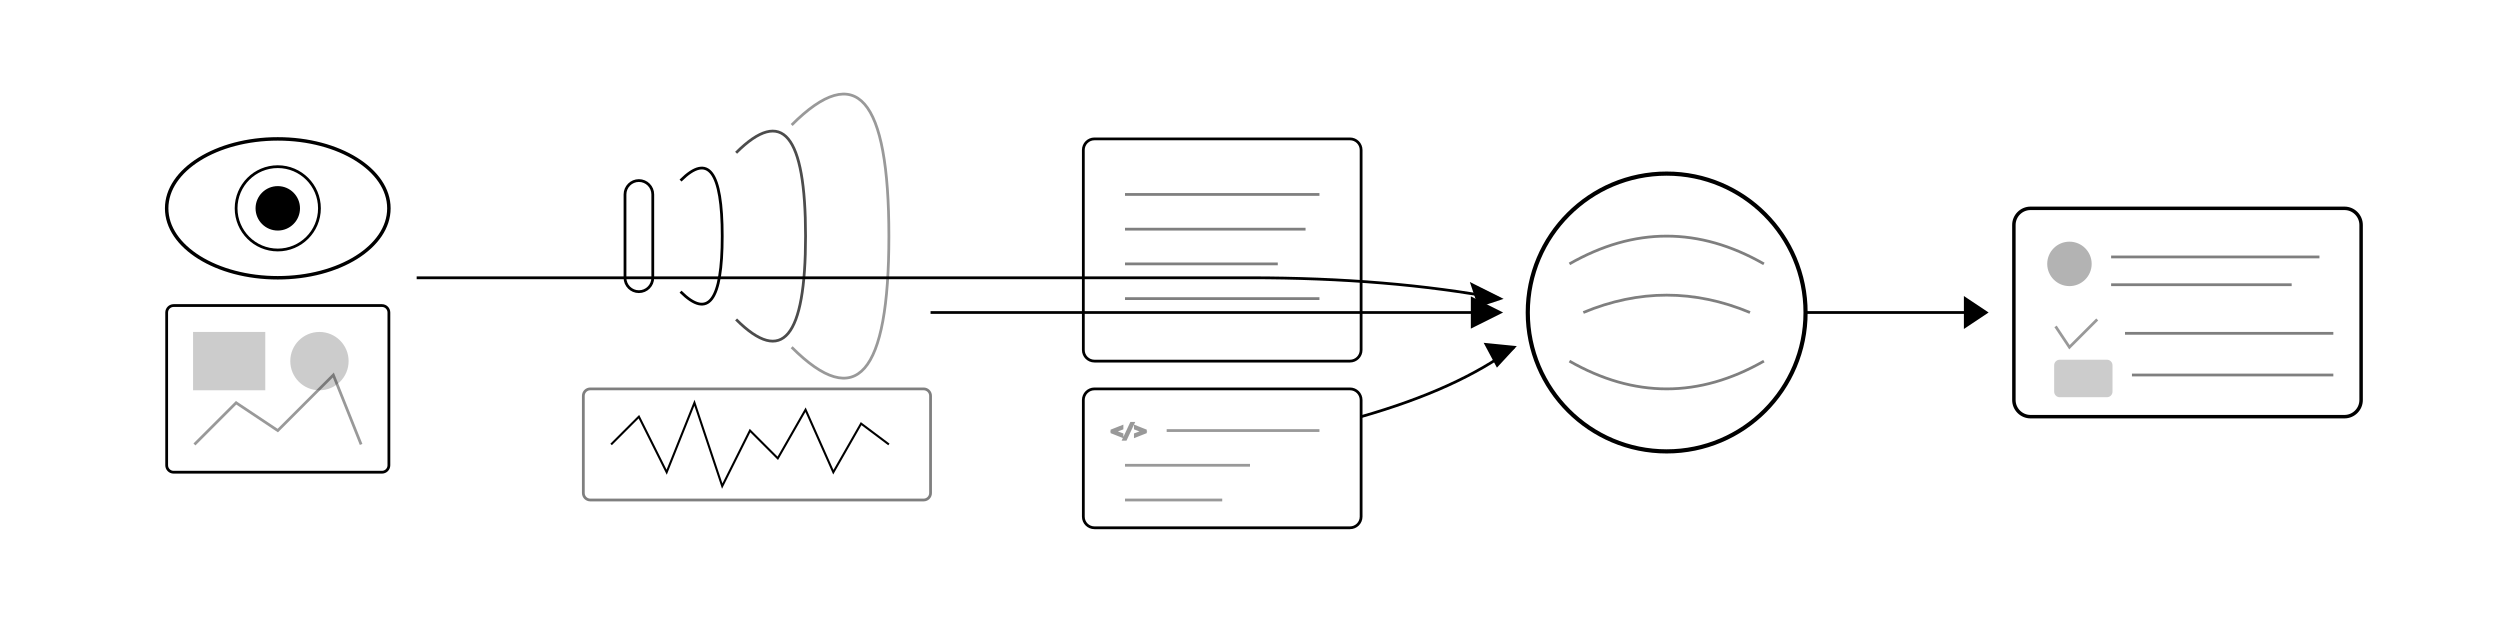
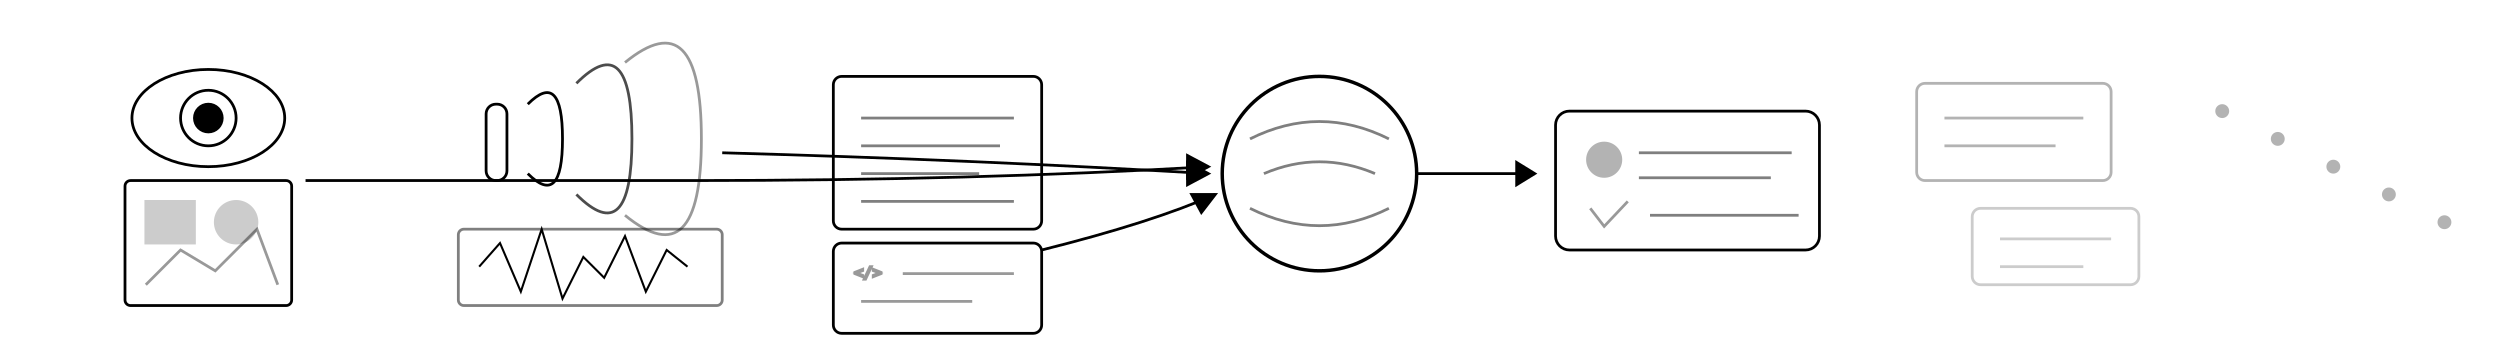
- <svg xmlns="http://www.w3.org/2000/svg" viewBox="0 0 1800 450" fill="none" stroke="currentColor" stroke-width="2">
-   <ellipse cx="200" cy="150" rx="80" ry="50" stroke-width="2.5" />
-   <circle cx="200" cy="150" r="30" stroke-width="2" />
-   <circle cx="200" cy="150" r="15" fill="currentColor" />
-   <rect x="120" y="220" width="160" height="120" rx="5" />
-   <rect x="140" y="240" width="50" height="40" fill="currentColor" opacity="0.2" />
-   <circle cx="230" cy="260" r="20" fill="currentColor" opacity="0.2" />
-   <path d="M140 320 L170 290 L200 310 L240 270 L260 320" opacity="0.4" />
-   <rect x="450" y="130" width="20" height="80" rx="10" />
-   <path d="M490 130 Q520 100 520 170 Q520 240 490 210" stroke-width="2" />
-   <path d="M530 110 Q580 60 580 170 Q580 280 530 230" stroke-width="2" opacity="0.7" />
-   <path d="M570 90 Q640 20 640 170 Q640 320 570 250" stroke-width="2" opacity="0.4" />
-   <rect x="420" y="280" width="250" height="80" rx="5" opacity="0.5" />
-   <path d="M440 320 L460 300 L480 340 L500 290 L520 350 L540 310 L560 330 L580 295 L600 340 L620 305 L640 320" stroke-width="1.5" />
-   <rect x="780" y="100" width="200" height="160" rx="8" />
-   <line x1="810" y1="140" x2="950" y2="140" opacity="0.5" />
-   <line x1="810" y1="165" x2="940" y2="165" opacity="0.5" />
-   <line x1="810" y1="190" x2="920" y2="190" opacity="0.5" />
-   <line x1="810" y1="215" x2="950" y2="215" opacity="0.5" />
-   <rect x="780" y="280" width="200" height="100" rx="8" />
-   <text x="800" y="315" font-family="monospace" font-size="14" fill="currentColor" opacity="0.4">&lt;/&gt;</text>
-   <line x1="840" y1="310" x2="950" y2="310" opacity="0.4" />
-   <line x1="810" y1="335" x2="900" y2="335" opacity="0.4" />
-   <line x1="810" y1="360" x2="880" y2="360" opacity="0.4" />
-   <circle cx="1200" cy="225" r="100" stroke-width="3" />
-   <path d="M1130 190 Q1200 150 1270 190" opacity="0.5" />
-   <path d="M1140 225 Q1200 200 1260 225" opacity="0.5" />
-   <path d="M1130 260 Q1200 300 1270 260" opacity="0.5" />
-   <path d="M300 200 Q500 200 600 200 Q800 200 900 200 Q1000 200 1080 215" stroke-width="2" />
-   <polygon points="1080,215 1060,205 1065,220" fill="currentColor" />
-   <path d="M670 225 Q850 225 1080 225" stroke-width="2" />
-   <polygon points="1080,225 1060,215 1060,235" fill="currentColor" />
-   <path d="M980 300 Q1050 280 1090 250" stroke-width="2" />
-   <polygon points="1090,250 1070,248 1078,263" fill="currentColor" />
-   <rect x="1450" y="150" width="250" height="150" rx="12" stroke-width="2.5" />
-   <circle cx="1490" cy="190" r="15" fill="currentColor" opacity="0.3" />
-   <line x1="1520" y1="185" x2="1670" y2="185" opacity="0.5" />
-   <line x1="1520" y1="205" x2="1650" y2="205" opacity="0.5" />
-   <path d="M1480 235 L1490 250 L1510 230" opacity="0.4" />
-   <line x1="1530" y1="240" x2="1680" y2="240" opacity="0.5" />
-   <rect x="1480" y="260" width="40" height="25" rx="3" fill="currentColor" opacity="0.2" />
-   <line x1="1535" y1="270" x2="1680" y2="270" opacity="0.5" />
-   <path d="M1300 225 L1430 225" stroke-width="2" />
-   <polygon points="1430,225 1415,215 1415,235" fill="currentColor" />
+ <svg xmlns="http://www.w3.org/2000/svg" viewBox="0 0 1800 250" fill="none" stroke="currentColor" stroke-width="2">
+   <ellipse cx="150" cy="85" rx="55" ry="35" stroke-width="2" />
+   <circle cx="150" cy="85" r="20" stroke-width="2" />
+   <circle cx="150" cy="85" r="10" fill="currentColor" />
+   <rect x="90" y="130" width="120" height="90" rx="4" />
+   <rect x="105" y="145" width="35" height="30" fill="currentColor" opacity="0.2" />
+   <circle cx="170" cy="160" r="15" fill="currentColor" opacity="0.2" />
+   <path d="M105 205 L130 180 L155 195 L185 165 L200 205" opacity="0.4" />
+   <rect x="350" y="75" width="15" height="55" rx="7" />
+   <path d="M380 75 Q405 50 405 100 Q405 150 380 125" stroke-width="2" />
+   <path d="M415 60 Q455 20 455 100 Q455 180 415 140" stroke-width="2" opacity="0.7" />
+   <path d="M450 45 Q505 0 505 100 Q505 200 450 155" stroke-width="2" opacity="0.4" />
+   <rect x="330" y="165" width="190" height="55" rx="4" opacity="0.5" />
+   <path d="M345 192 L360 175 L375 210 L390 165 L405 215 L420 185 L435 200 L450 170 L465 210 L480 180 L495 192" stroke-width="1.5" />
+   <rect x="600" y="55" width="150" height="110" rx="6" />
+   <line x1="620" y1="85" x2="730" y2="85" opacity="0.5" />
+   <line x1="620" y1="105" x2="720" y2="105" opacity="0.5" />
+   <line x1="620" y1="125" x2="705" y2="125" opacity="0.5" />
+   <line x1="620" y1="145" x2="730" y2="145" opacity="0.5" />
+   <rect x="600" y="175" width="150" height="65" rx="6" />
+   <text x="615" y="200" font-family="monospace" font-size="11" fill="currentColor" opacity="0.4">&lt;/&gt;</text>
+   <line x1="650" y1="197" x2="730" y2="197" opacity="0.4" />
+   <line x1="620" y1="217" x2="700" y2="217" opacity="0.4" />
+   <circle cx="950" cy="125" r="70" stroke-width="2.5" />
+   <path d="M900 100 Q950 75 1000 100" opacity="0.5" />
+   <path d="M910 125 Q950 108 990 125" opacity="0.5" />
+   <path d="M900 150 Q950 175 1000 150" opacity="0.5" />
+   <path d="M220 130 Q400 130 500 130 Q700 130 870 120" stroke-width="2" />
+   <polygon points="870,120 855,112 855,128" fill="currentColor" />
+   <path d="M520 110 Q700 115 870 125" stroke-width="2" />
+   <polygon points="870,125 855,117 855,133" fill="currentColor" />
+   <path d="M750 180 Q830 160 875 140" stroke-width="2" />
+   <polygon points="875,140 858,140 865,153" fill="currentColor" />
+   <rect x="1120" y="80" width="190" height="100" rx="10" stroke-width="2" />
+   <circle cx="1155" cy="115" r="12" fill="currentColor" opacity="0.3" />
+   <line x1="1180" y1="110" x2="1290" y2="110" opacity="0.5" />
+   <line x1="1180" y1="128" x2="1275" y2="128" opacity="0.5" />
+   <path d="M1145 150 L1155 163 L1172 145" opacity="0.4" />
+   <line x1="1188" y1="155" x2="1295" y2="155" opacity="0.5" />
+   <path d="M1020 125 L1105 125" stroke-width="2" />
+   <polygon points="1105,125 1092,117 1092,133" fill="currentColor" />
+   <rect x="1380" y="60" width="140" height="70" rx="6" opacity="0.3" />
+   <line x1="1400" y1="85" x2="1500" y2="85" opacity="0.3" />
+   <line x1="1400" y1="105" x2="1480" y2="105" opacity="0.3" />
+   <rect x="1420" y="150" width="120" height="55" rx="6" opacity="0.2" />
+   <line x1="1440" y1="172" x2="1520" y2="172" opacity="0.2" />
+   <line x1="1440" y1="192" x2="1500" y2="192" opacity="0.2" />
+   <circle cx="1600" cy="80" r="4" fill="currentColor" opacity="0.3" />
+   <circle cx="1640" cy="100" r="4" fill="currentColor" opacity="0.3" />
+   <circle cx="1680" cy="120" r="4" fill="currentColor" opacity="0.3" />
+   <circle cx="1720" cy="140" r="4" fill="currentColor" opacity="0.3" />
+   <circle cx="1760" cy="160" r="4" fill="currentColor" opacity="0.3" />
</svg>
